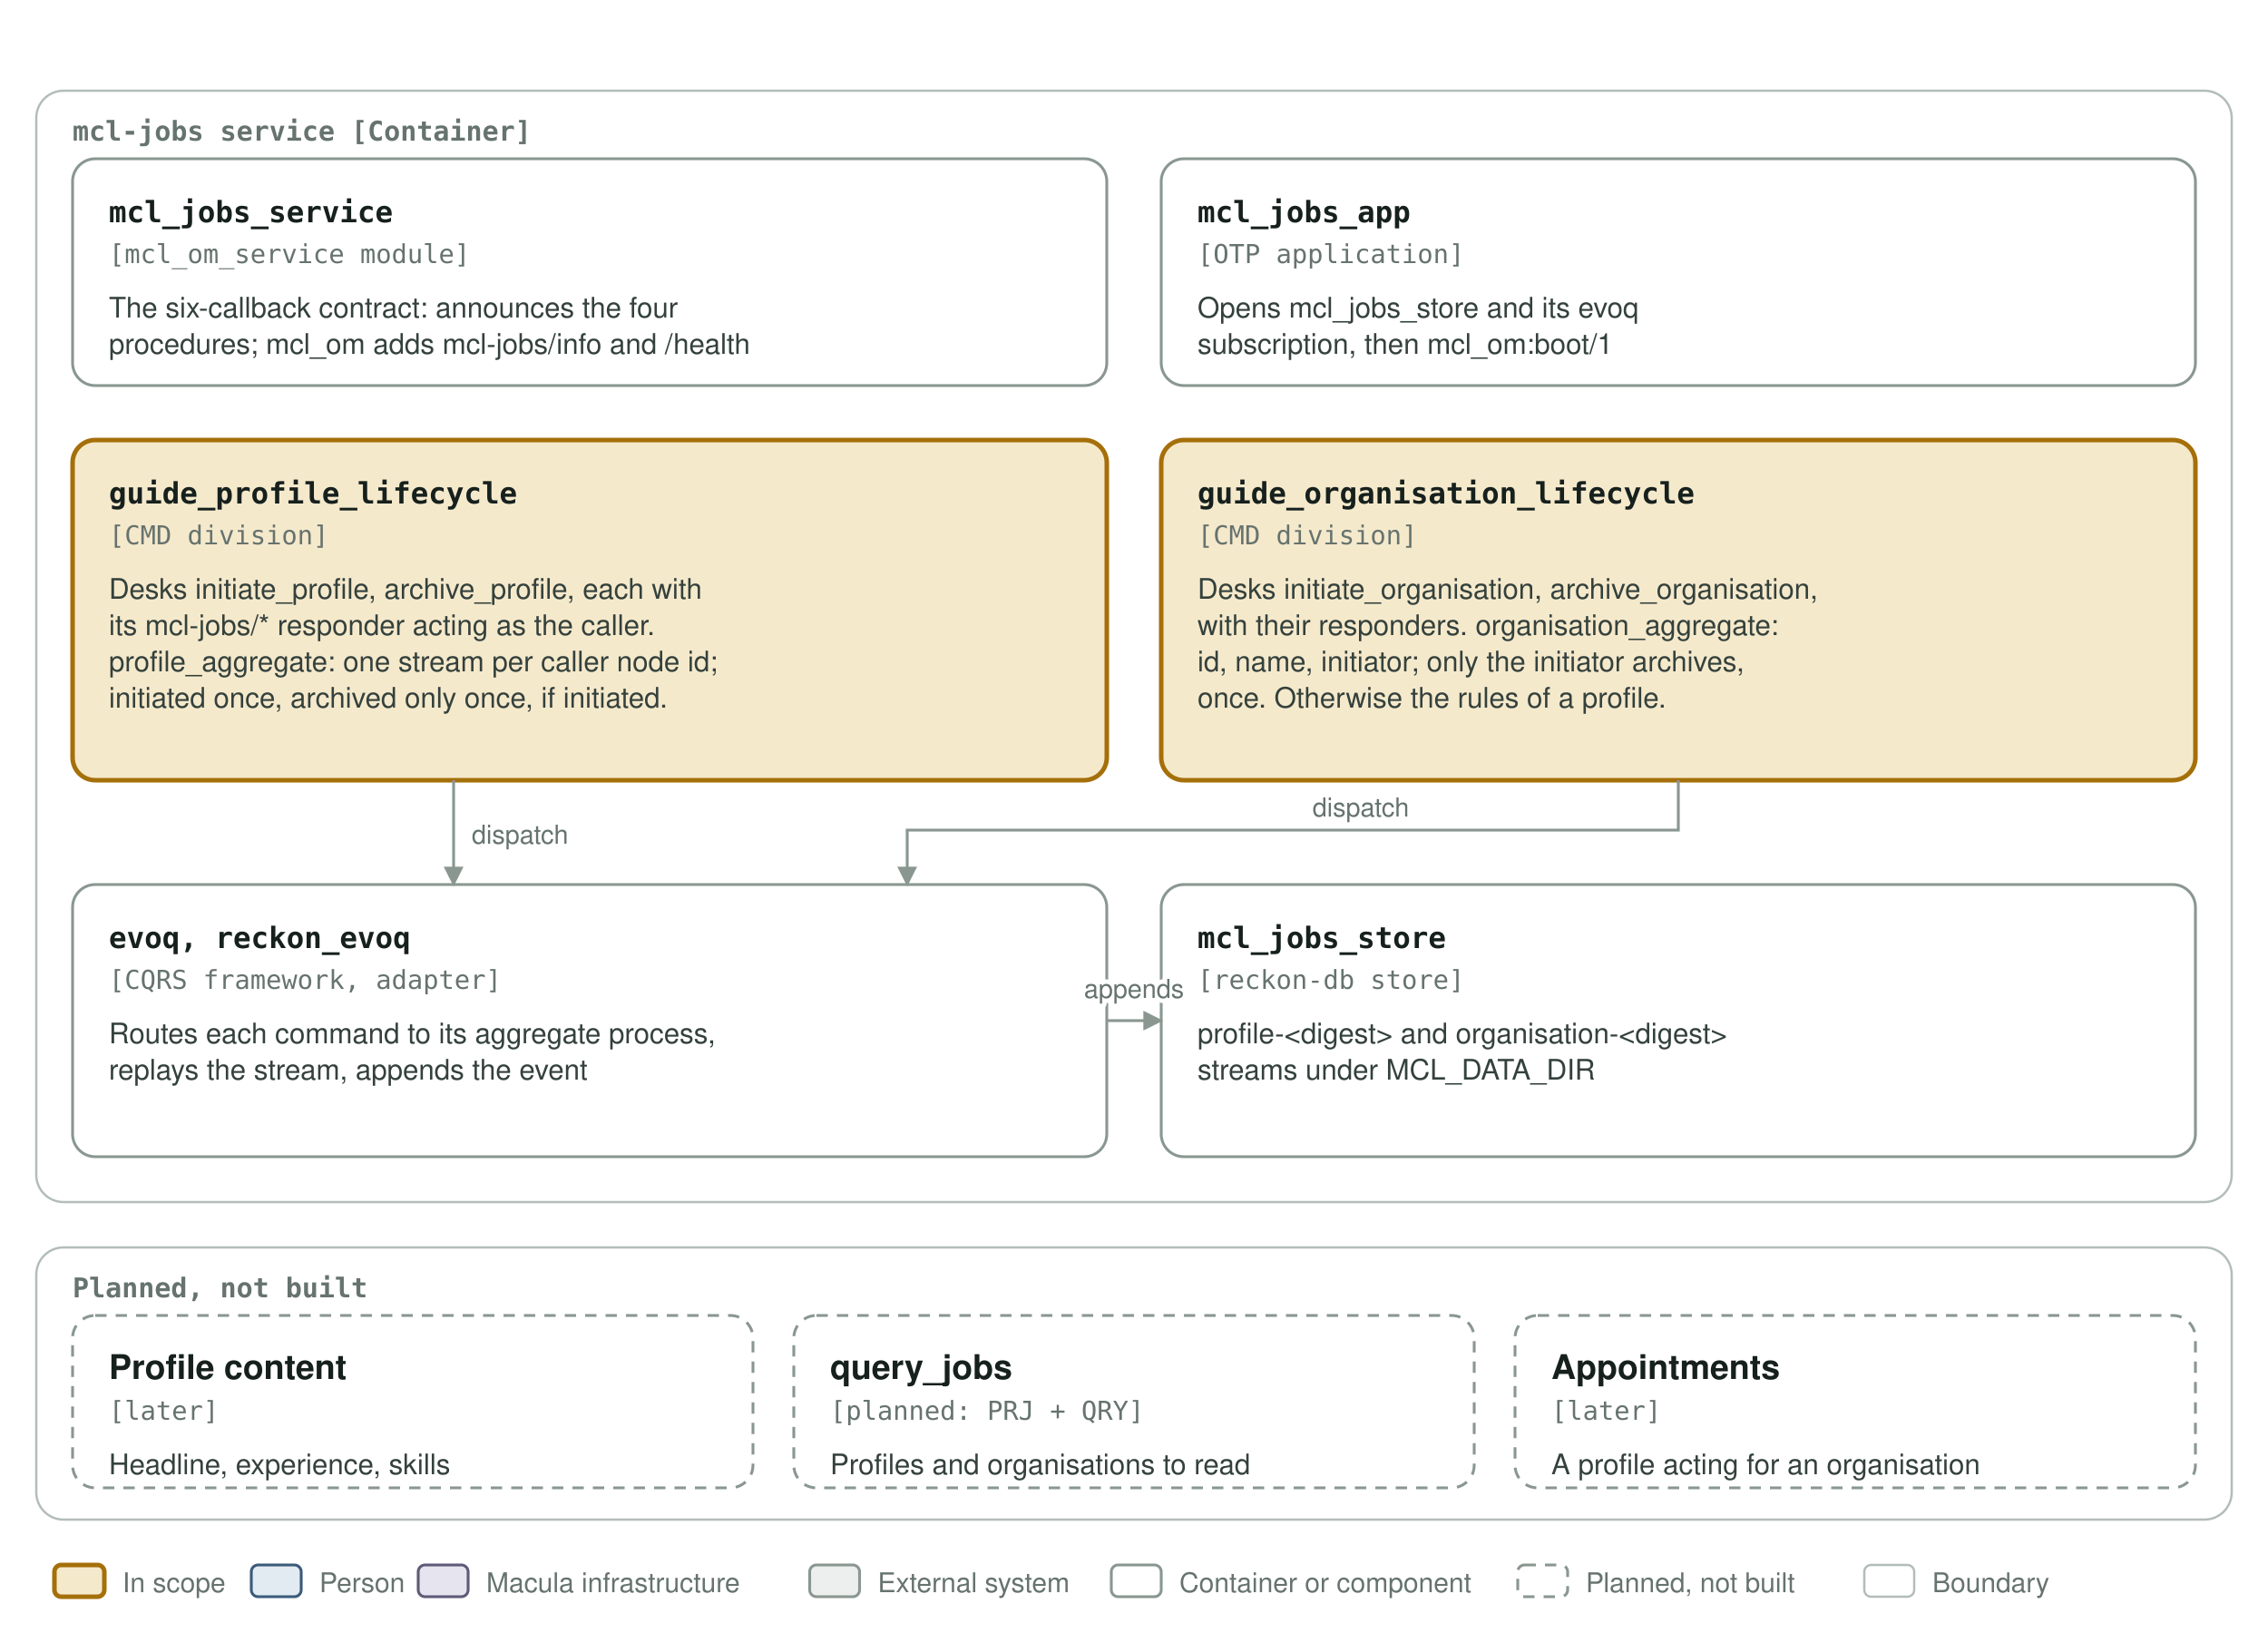
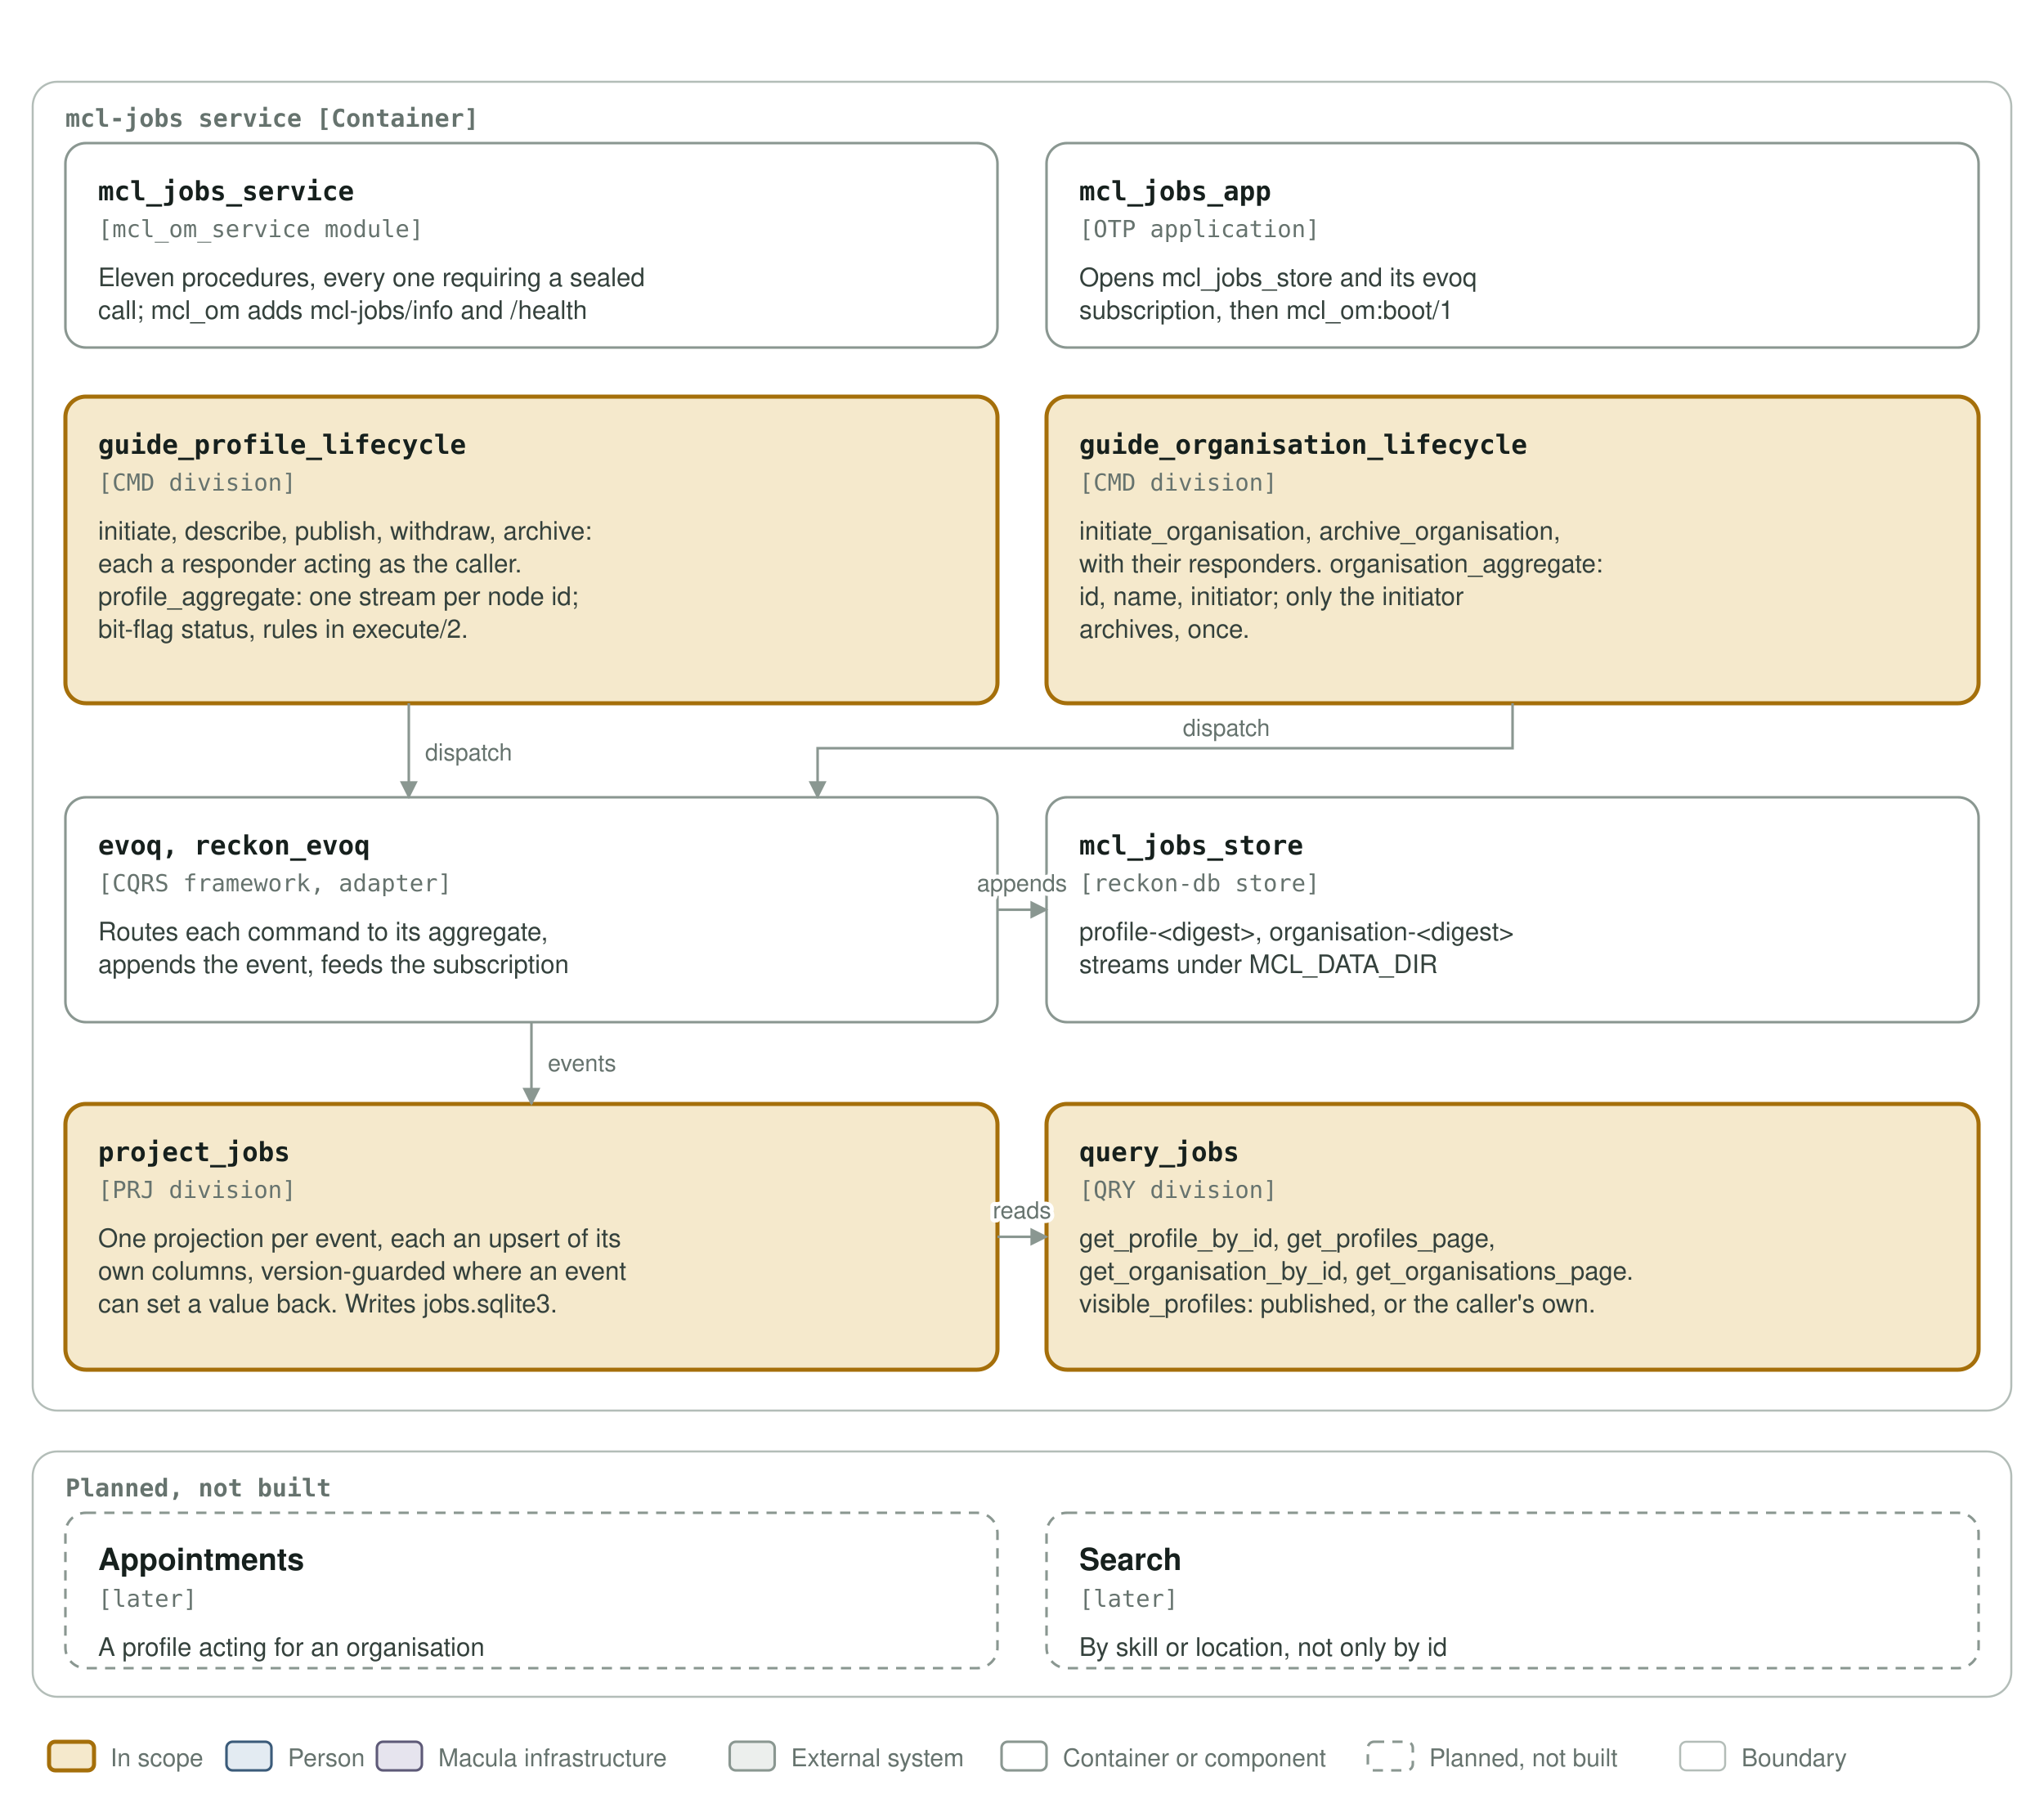
- <svg xmlns="http://www.w3.org/2000/svg" viewBox="0 0 1000 720" role="img" aria-label="mcl-jobs components">
+ <svg xmlns="http://www.w3.org/2000/svg" viewBox="0 0 1000 880" role="img" aria-label="mcl-jobs components">
  <style>
.t-name { font-family: "Atkinson Hyperlegible", "Segoe UI", system-ui, -apple-system, Helvetica, Arial, sans-serif; font-size: 15px; font-weight: 700; }
.t-desc { font-family: "Atkinson Hyperlegible", "Segoe UI", system-ui, -apple-system, Helvetica, Arial, sans-serif; font-size: 12.5px; }
.t-rel { font-family: "Atkinson Hyperlegible", "Segoe UI", system-ui, -apple-system, Helvetica, Arial, sans-serif; font-size: 11.5px; paint-order: stroke; stroke-width: 4px; stroke-linejoin: round; }
.t-code { font-family: "JetBrains Mono", ui-monospace, Menlo, Consolas, monospace; font-size: 13px; font-weight: 600; }
.t-type { font-family: "JetBrains Mono", ui-monospace, Menlo, Consolas, monospace; font-size: 11.5px; }
.t-bound { font-family: "JetBrains Mono", ui-monospace, Menlo, Consolas, monospace; font-size: 12px; font-weight: 600; }
.t-leg { font-family: "Atkinson Hyperlegible", "Segoe UI", system-ui, -apple-system, Helvetica, Arial, sans-serif; font-size: 12px; }
.edge { fill: none; stroke-width: 1.25; }
.edge-later { fill: none; stroke-width: 1.25; stroke-dasharray: 5 4; }
.bg { fill: #FFFFFF; }
.b-sys { fill: #F5E9CC; stroke: #A56F0A; stroke-width: 2; }
.b-per { fill: #E3EBF2; stroke: #3B5B7A; stroke-width: 1.25; }
.b-mac { fill: #E6E4EE; stroke: #5E5A78; stroke-width: 1.25; }
.b-ext { fill: #ECEFED; stroke: #8A9791; stroke-width: 1.25; }
.b-cmp { fill: #FFFFFF; stroke: #8A9791; stroke-width: 1.25; }
.b-later { fill: none; stroke: #8A9791; stroke-width: 1.25; stroke-dasharray: 5 4; }
.bound { fill: none; stroke: #B3BDB8; stroke-width: 1; }
.head { fill: #3B5B7A; }
.t-name, .t-code { fill: #16201D; }
.t-type, .t-bound, .t-leg { fill: #66736E; }
.t-desc { fill: #34413C; }
.t-rel { fill: #66736E; stroke: #FFFFFF; }
.edge, .edge-later { stroke: #8A9791; }
.arrowhead { fill: #8A9791; }
@media (prefers-color-scheme: dark) {
.bg { fill: #171F1C; }
.b-sys { fill: #3A2E13; stroke: #E3AA3C; }
.b-per { fill: #1D2A36; stroke: #8EB4D8; }
.b-mac { fill: #26243A; stroke: #A9A4C8; }
.b-ext { fill: #1C2421; stroke: #7D8B85; }
.b-cmp { fill: #171F1C; stroke: #7D8B85; }
.b-later { stroke: #7D8B85; }
.bound { stroke: #4A5752; }
.head { fill: #8EB4D8; }
.t-name, .t-code { fill: #E6ECE9; }
.t-type, .t-bound, .t-leg { fill: #93A09A; }
.t-desc { fill: #C3CDC8; }
.t-rel { fill: #93A09A; stroke: #171F1C; }
.edge, .edge-later { stroke: #7D8B85; }
.arrowhead { fill: #7D8B85; }
}
</style>
  <defs>
    <marker id="a" viewBox="0 0 10 10" refX="9" refY="5" markerWidth="7" markerHeight="7" orient="auto-start-reverse">
      <path class="arrowhead" d="M0 0L10 5L0 10z" />
    </marker>
  </defs>
-   <rect class="bg" x="0" y="0" width="1000" height="720" />
-   <rect class="bound" x="16" y="40" width="968" height="490" rx="12" />
+   <rect class="bg" x="0" y="0" width="1000" height="880" />
+   <rect class="bound" x="16" y="40" width="968" height="650" rx="12" />
  <text class="t-bound" x="32" y="62">mcl-jobs service [Container]</text>
  <rect class="b-cmp" x="32" y="70" width="456" height="100" rx="10" />
  <text class="t-code" x="48" y="98">mcl_jobs_service</text>
  <text class="t-type" x="48" y="116">[mcl_om_service module]</text>
-   <text class="t-desc" x="48" y="140">The six-callback contract: announces the four</text>
-   <text class="t-desc" x="48" y="156">procedures; mcl_om adds mcl-jobs/info and /health</text>
+   <text class="t-desc" x="48" y="140">Eleven procedures, every one requiring a sealed</text>
+   <text class="t-desc" x="48" y="156">call; mcl_om adds mcl-jobs/info and /health</text>
  <rect class="b-cmp" x="512" y="70" width="456" height="100" rx="10" />
  <text class="t-code" x="528" y="98">mcl_jobs_app</text>
  <text class="t-type" x="528" y="116">[OTP application]</text>
  <text class="t-desc" x="528" y="140">Opens mcl_jobs_store and its evoq</text>
  <text class="t-desc" x="528" y="156">subscription, then mcl_om:boot/1</text>
  <rect class="b-sys" x="32" y="194" width="456" height="150" rx="10" />
  <text class="t-code" x="48" y="222">guide_profile_lifecycle</text>
  <text class="t-type" x="48" y="240">[CMD division]</text>
-   <text class="t-desc" x="48" y="264">Desks initiate_profile, archive_profile, each with</text>
-   <text class="t-desc" x="48" y="280">its mcl-jobs/* responder acting as the caller.</text>
-   <text class="t-desc" x="48" y="296">profile_aggregate: one stream per caller node id;</text>
-   <text class="t-desc" x="48" y="312">initiated once, archived only once, if initiated.</text>
+   <text class="t-desc" x="48" y="264">initiate, describe, publish, withdraw, archive:</text>
+   <text class="t-desc" x="48" y="280">each a responder acting as the caller.</text>
+   <text class="t-desc" x="48" y="296">profile_aggregate: one stream per node id;</text>
+   <text class="t-desc" x="48" y="312">bit-flag status, rules in execute/2.</text>
  <rect class="b-sys" x="512" y="194" width="456" height="150" rx="10" />
  <text class="t-code" x="528" y="222">guide_organisation_lifecycle</text>
  <text class="t-type" x="528" y="240">[CMD division]</text>
-   <text class="t-desc" x="528" y="264">Desks initiate_organisation, archive_organisation,</text>
+   <text class="t-desc" x="528" y="264">initiate_organisation, archive_organisation,</text>
  <text class="t-desc" x="528" y="280">with their responders. organisation_aggregate:</text>
-   <text class="t-desc" x="528" y="296">id, name, initiator; only the initiator archives,</text>
-   <text class="t-desc" x="528" y="312">once. Otherwise the rules of a profile.</text>
-   <rect class="b-cmp" x="32" y="390" width="456" height="120" rx="10" />
+   <text class="t-desc" x="528" y="296">id, name, initiator; only the initiator</text>
+   <text class="t-desc" x="528" y="312">archives, once.</text>
+   <rect class="b-cmp" x="32" y="390" width="456" height="110" rx="10" />
  <text class="t-code" x="48" y="418">evoq, reckon_evoq</text>
  <text class="t-type" x="48" y="436">[CQRS framework, adapter]</text>
-   <text class="t-desc" x="48" y="460">Routes each command to its aggregate process,</text>
-   <text class="t-desc" x="48" y="476">replays the stream, appends the event</text>
-   <rect class="b-cmp" x="512" y="390" width="456" height="120" rx="10" />
+   <text class="t-desc" x="48" y="460">Routes each command to its aggregate,</text>
+   <text class="t-desc" x="48" y="476">appends the event, feeds the subscription</text>
+   <rect class="b-cmp" x="512" y="390" width="456" height="110" rx="10" />
  <text class="t-code" x="528" y="418">mcl_jobs_store</text>
  <text class="t-type" x="528" y="436">[reckon-db store]</text>
-   <text class="t-desc" x="528" y="460">profile-&lt;digest&gt; and organisation-&lt;digest&gt;</text>
+   <text class="t-desc" x="528" y="460">profile-&lt;digest&gt;, organisation-&lt;digest&gt;</text>
  <text class="t-desc" x="528" y="476">streams under MCL_DATA_DIR</text>
+   <rect class="b-sys" x="32" y="540" width="456" height="130" rx="10" />
+   <text class="t-code" x="48" y="568">project_jobs</text>
+   <text class="t-type" x="48" y="586">[PRJ division]</text>
+   <text class="t-desc" x="48" y="610">One projection per event, each an upsert of its</text>
+   <text class="t-desc" x="48" y="626">own columns, version-guarded where an event</text>
+   <text class="t-desc" x="48" y="642">can set a value back. Writes jobs.sqlite3.</text>
+   <rect class="b-sys" x="512" y="540" width="456" height="130" rx="10" />
+   <text class="t-code" x="528" y="568">query_jobs</text>
+   <text class="t-type" x="528" y="586">[QRY division]</text>
+   <text class="t-desc" x="528" y="610">get_profile_by_id, get_profiles_page,</text>
+   <text class="t-desc" x="528" y="626">get_organisation_by_id, get_organisations_page.</text>
+   <text class="t-desc" x="528" y="642">visible_profiles: published, or the caller's own.</text>
  <path class="edge" d="M200 344V390" marker-end="url(#a)" />
  <text class="t-rel" x="208" y="372">dispatch</text>
  <path class="edge" d="M740 344V366H400V390" marker-end="url(#a)" />
  <text class="t-rel" x="600" y="360" text-anchor="middle">dispatch</text>
-   <path class="edge" d="M488 450H512" marker-end="url(#a)" />
-   <text class="t-rel" x="500" y="440" text-anchor="middle">appends</text>
-   <rect class="bound" x="16" y="550" width="968" height="120" rx="12" />
-   <text class="t-bound" x="32" y="572">Planned, not built</text>
-   <rect class="b-later" x="32" y="580" width="300" height="76" rx="10" />
-   <text class="t-name" x="48" y="608">Profile content</text>
-   <text class="t-type" x="48" y="626">[later]</text>
-   <text class="t-desc" x="48" y="650">Headline, experience, skills</text>
-   <rect class="b-later" x="350" y="580" width="300" height="76" rx="10" />
-   <text class="t-name" x="366" y="608">query_jobs</text>
-   <text class="t-type" x="366" y="626">[planned: PRJ + QRY]</text>
-   <text class="t-desc" x="366" y="650">Profiles and organisations to read</text>
-   <rect class="b-later" x="668" y="580" width="300" height="76" rx="10" />
-   <text class="t-name" x="684" y="608">Appointments</text>
-   <text class="t-type" x="684" y="626">[later]</text>
-   <text class="t-desc" x="684" y="650">A profile acting for an organisation</text>
-   <rect class="b-sys" x="24" y="690" width="22" height="14" rx="3" />
-   <text class="t-leg" x="54" y="702">In scope</text>
-   <rect class="b-per" x="110.8" y="690" width="22" height="14" rx="3" />
-   <text class="t-leg" x="140.8" y="702">Person</text>
-   <rect class="b-mac" x="184.4" y="690" width="22" height="14" rx="3" />
-   <text class="t-leg" x="214.4" y="702">Macula infrastructure</text>
-   <rect class="b-ext" x="357.0" y="690" width="22" height="14" rx="3" />
-   <text class="t-leg" x="387.0" y="702">External system</text>
-   <rect class="b-cmp" x="490.0" y="690" width="22" height="14" rx="3" />
-   <text class="t-leg" x="520.0" y="702">Container or component</text>
-   <rect class="b-later" x="669.2" y="690" width="22" height="14" rx="3" />
-   <text class="t-leg" x="699.2" y="702">Planned, not built</text>
-   <rect class="bound" x="822.0" y="690" width="22" height="14" rx="3" />
-   <text class="t-leg" x="852.0" y="702">Boundary</text>
+   <path class="edge" d="M488 445H512" marker-end="url(#a)" />
+   <text class="t-rel" x="500" y="436" text-anchor="middle">appends</text>
+   <path class="edge" d="M260 500V540" marker-end="url(#a)" />
+   <text class="t-rel" x="268" y="524">events</text>
+   <path class="edge" d="M488 605H512" marker-end="url(#a)" />
+   <text class="t-rel" x="500" y="596" text-anchor="middle">reads</text>
+   <rect class="bound" x="16" y="710" width="968" height="120" rx="12" />
+   <text class="t-bound" x="32" y="732">Planned, not built</text>
+   <rect class="b-later" x="32" y="740" width="456" height="76" rx="10" />
+   <text class="t-name" x="48" y="768">Appointments</text>
+   <text class="t-type" x="48" y="786">[later]</text>
+   <text class="t-desc" x="48" y="810">A profile acting for an organisation</text>
+   <rect class="b-later" x="512" y="740" width="456" height="76" rx="10" />
+   <text class="t-name" x="528" y="768">Search</text>
+   <text class="t-type" x="528" y="786">[later]</text>
+   <text class="t-desc" x="528" y="810">By skill or location, not only by id</text>
+   <rect class="b-sys" x="24" y="852" width="22" height="14" rx="3" />
+   <text class="t-leg" x="54" y="864">In scope</text>
+   <rect class="b-per" x="110.8" y="852" width="22" height="14" rx="3" />
+   <text class="t-leg" x="140.8" y="864">Person</text>
+   <rect class="b-mac" x="184.4" y="852" width="22" height="14" rx="3" />
+   <text class="t-leg" x="214.4" y="864">Macula infrastructure</text>
+   <rect class="b-ext" x="357.0" y="852" width="22" height="14" rx="3" />
+   <text class="t-leg" x="387.0" y="864">External system</text>
+   <rect class="b-cmp" x="490.0" y="852" width="22" height="14" rx="3" />
+   <text class="t-leg" x="520.0" y="864">Container or component</text>
+   <rect class="b-later" x="669.2" y="852" width="22" height="14" rx="3" />
+   <text class="t-leg" x="699.2" y="864">Planned, not built</text>
+   <rect class="bound" x="822.0" y="852" width="22" height="14" rx="3" />
+   <text class="t-leg" x="852.0" y="864">Boundary</text>
</svg>
